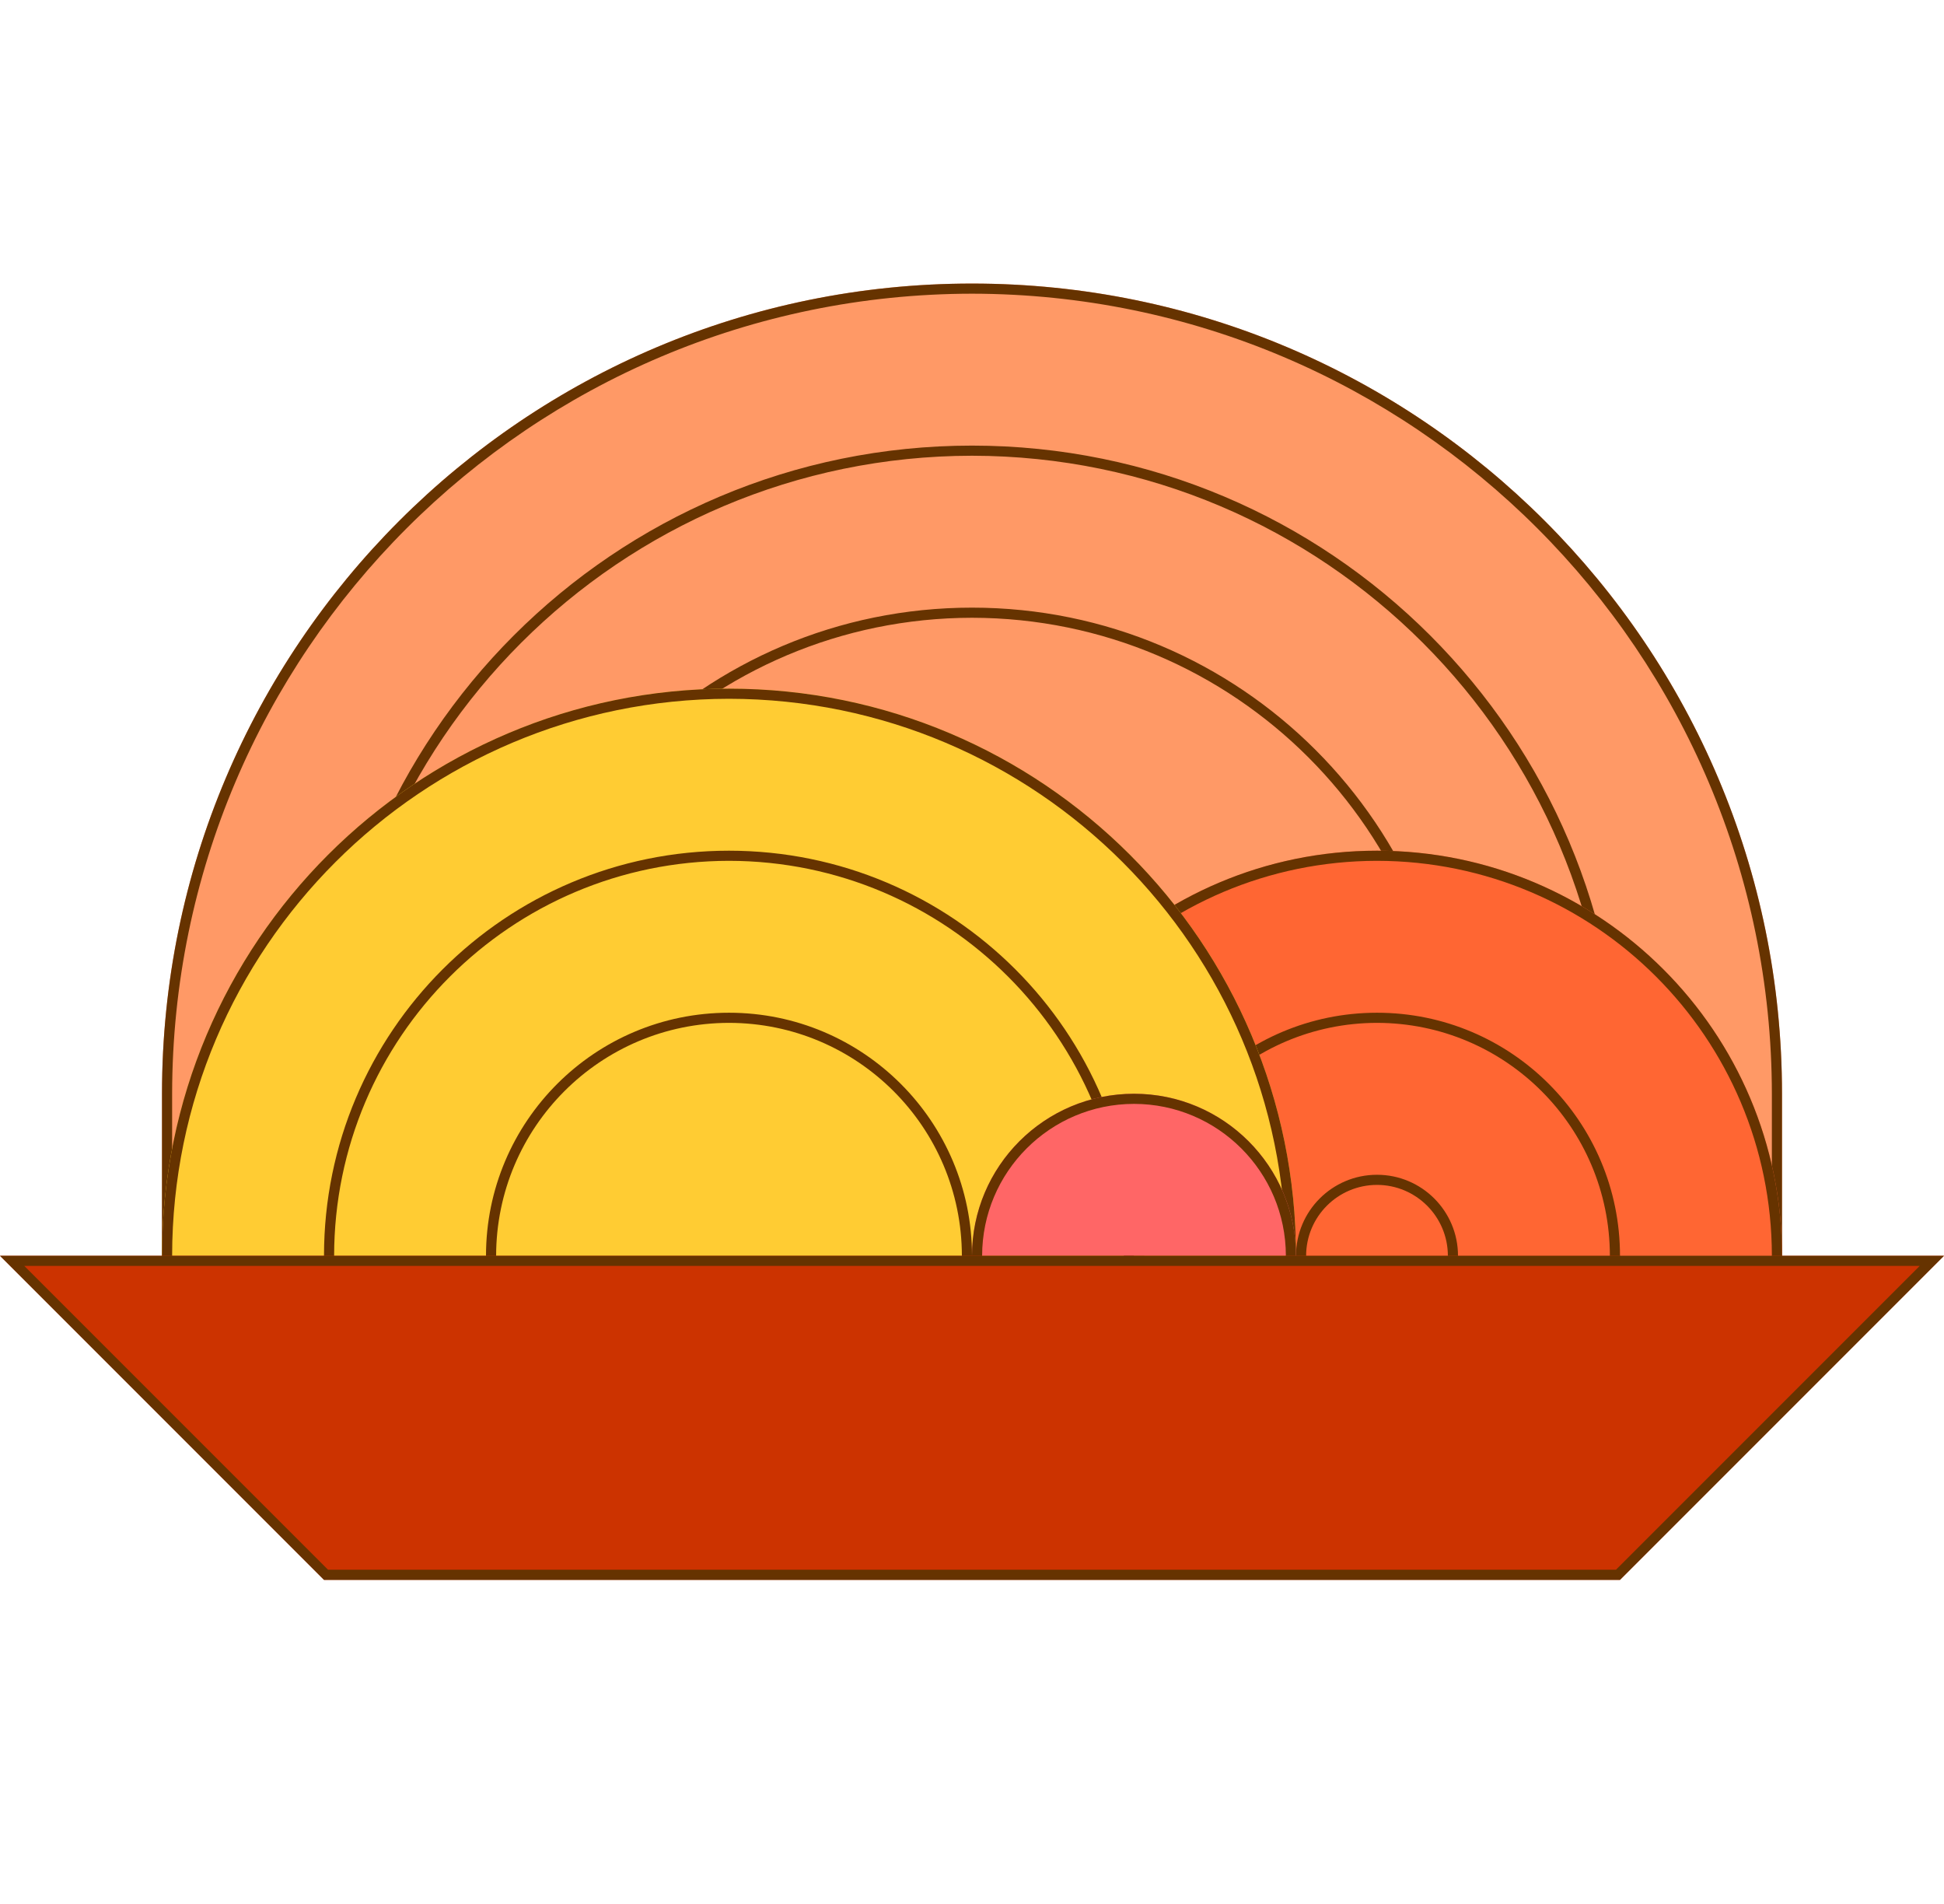
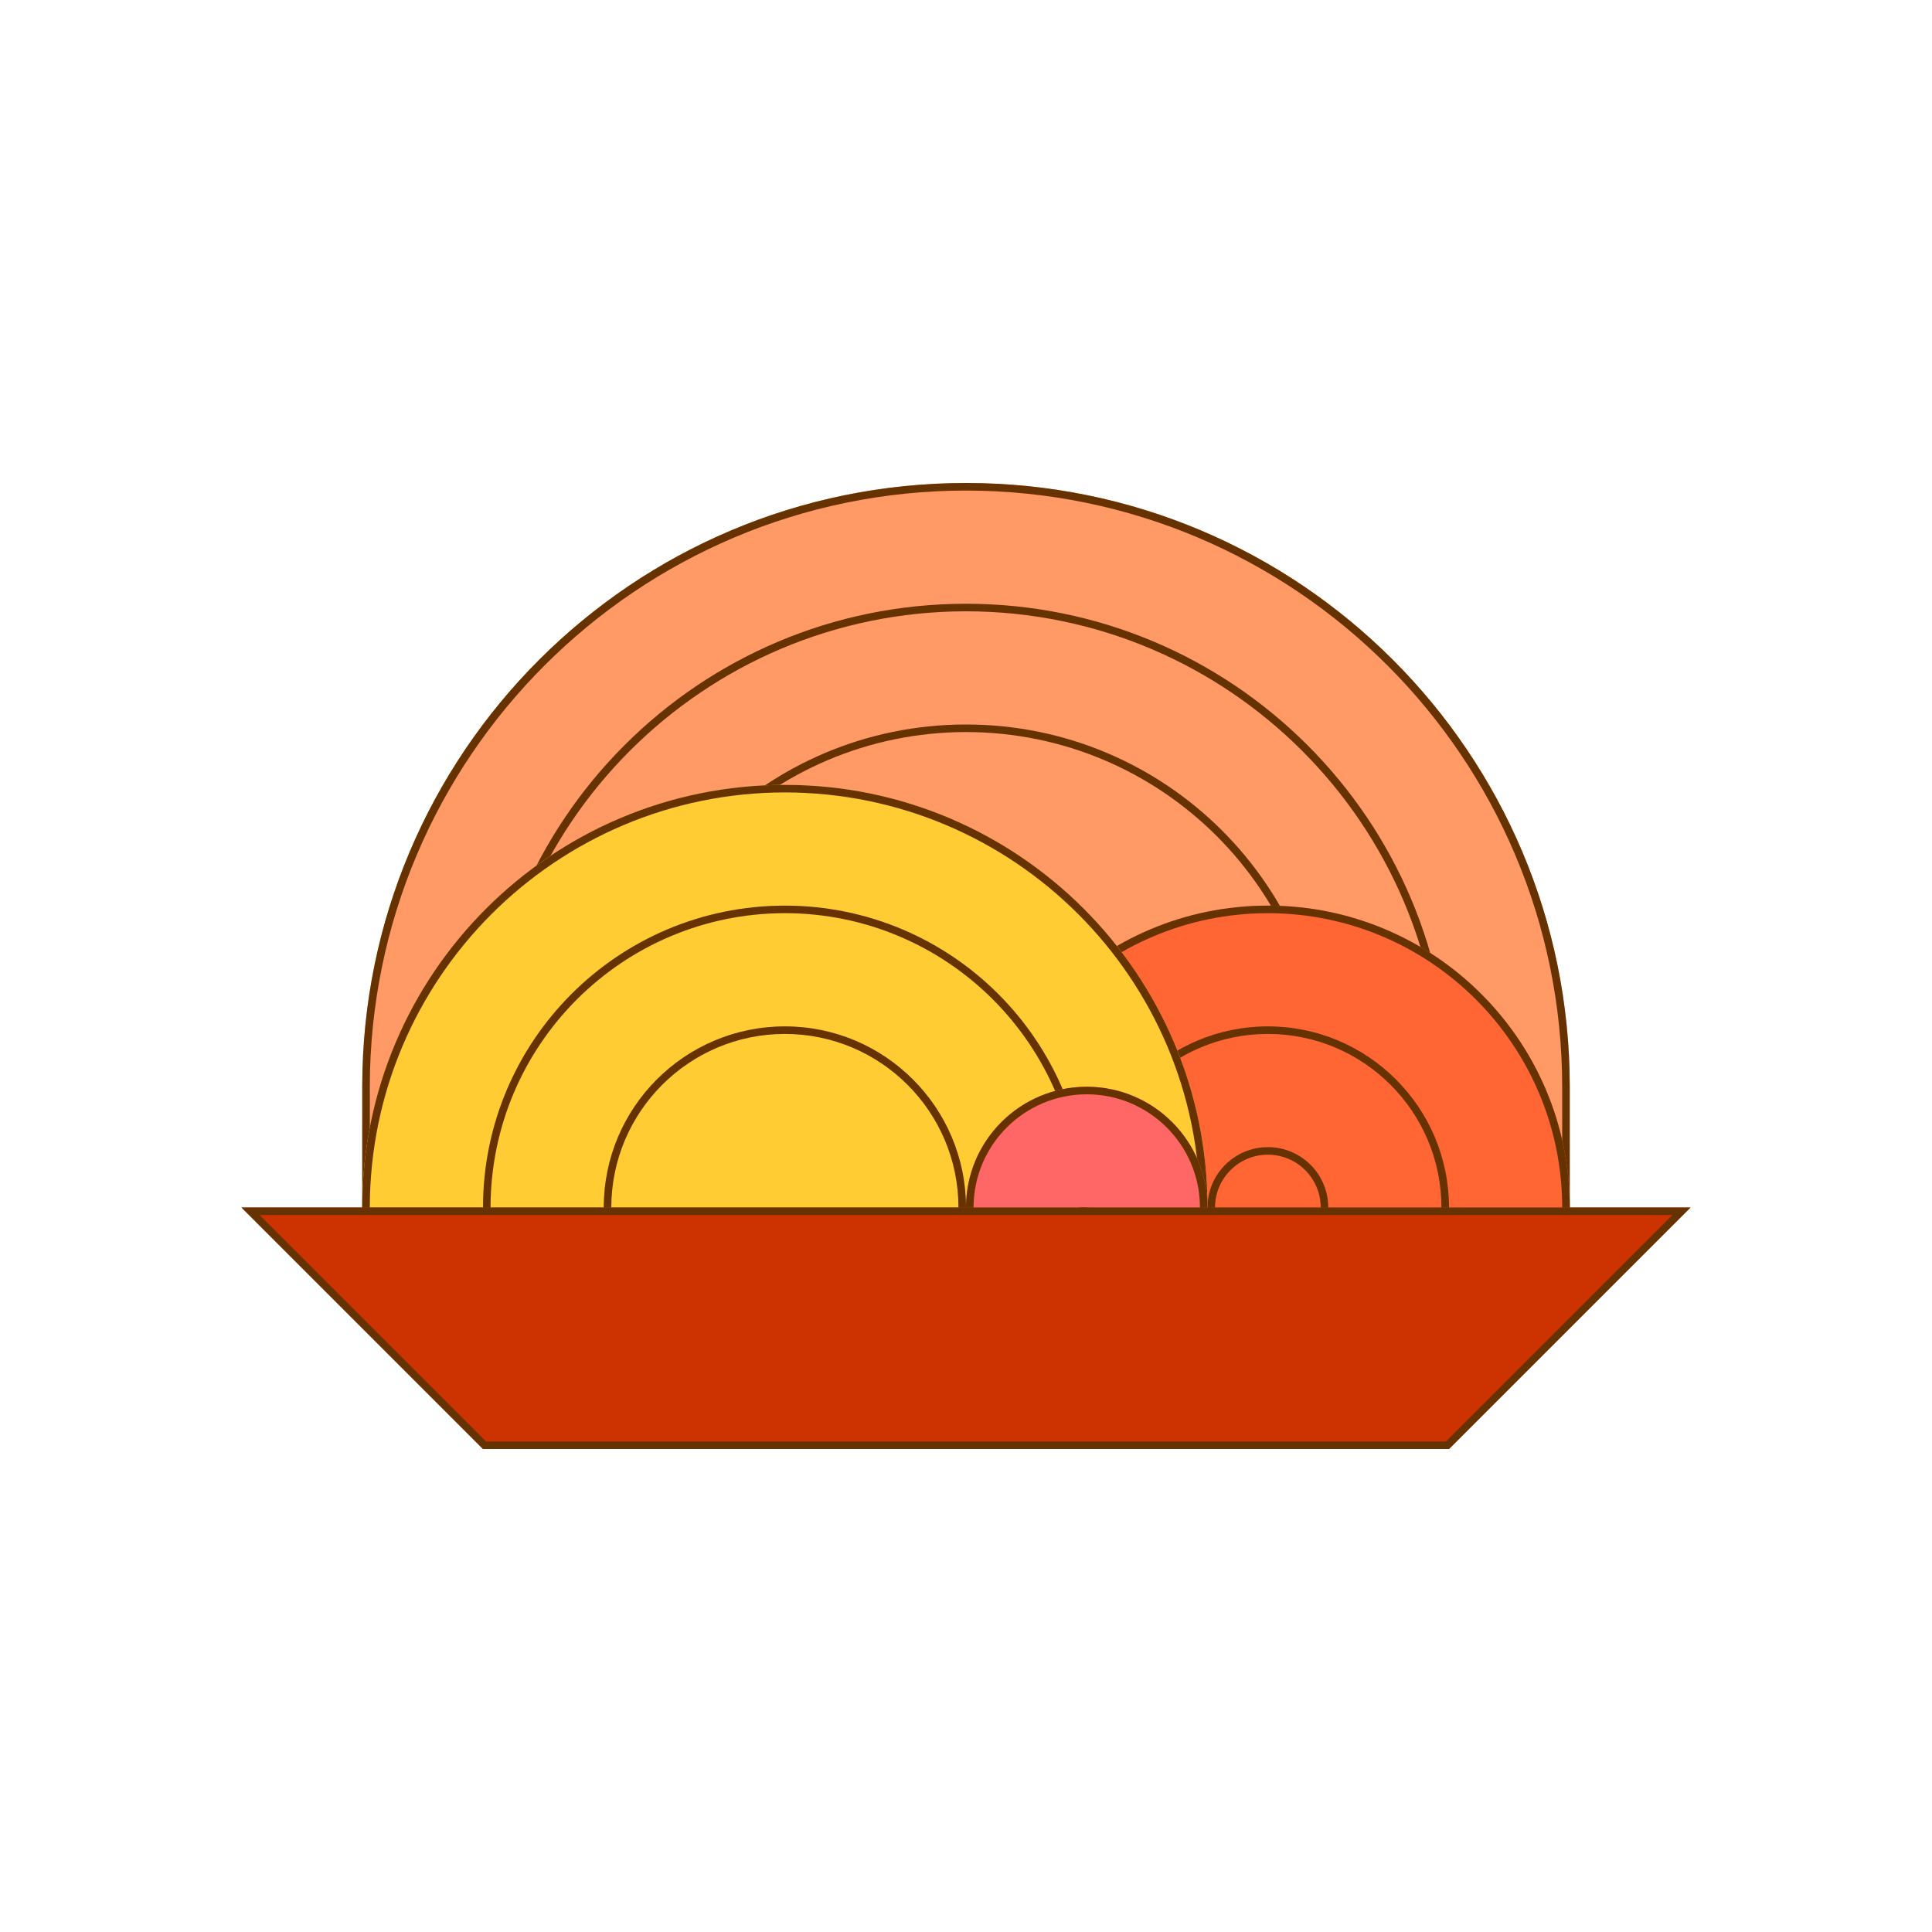
- <svg xmlns="http://www.w3.org/2000/svg" id="napolitann_1x" data-name="napolitann@1x" viewBox="0 0 48 47">
-   <g>
-     <path d="M44,27A20,20,0,0,0,4,27v6H44Z" fill="#f96" />
-     <path d="M8,27a16,16,0,0,1,32,0v6H8Z" fill="#f96" />
-     <path d="M36,27a12,12,0,0,0-24,0v6H36Z" fill="#f96" />
-     <path d="M24,7.25A19.772,19.772,0,0,1,43.75,27v5.75H4.25V27A19.772,19.772,0,0,1,24,7.25M24,7A20,20,0,0,0,4,27v6H44V27A20,20,0,0,0,24,7Z" fill="#630" />
-     <path d="M24,11.25A15.768,15.768,0,0,1,39.75,27v5.75H8.25V27A15.768,15.768,0,0,1,24,11.25M24,11A16,16,0,0,0,8,27v6H40V27A16,16,0,0,0,24,11Z" fill="#630" />
-     <path d="M24,15.25A11.763,11.763,0,0,1,35.75,27v5.75H12.25V27A11.763,11.763,0,0,1,24,15.25M24,15A12,12,0,0,0,12,27v6H36V27A12,12,0,0,0,24,15Z" fill="#630" />
+ <svg xmlns="http://www.w3.org/2000/svg" id="napolitann_1x" data-name="napolitann@1x" viewBox="0 0 64 64">
+   <g id="_레이어_2" data-name="&lt;레이어&gt;">
+     <path d="M52,36a20,20,0,0,0-40,0v6H52Z" fill="#f96" />
+     <path d="M16,36a16,16,0,0,1,32,0v6H16Z" fill="#f96" />
+     <path d="M44,36a12,12,0,0,0-24,0v6H44Z" fill="#f96" />
+     <path d="M32,16.25A19.772,19.772,0,0,1,51.75,36v5.75H12.25V36A19.772,19.772,0,0,1,32,16.25M32,16A20,20,0,0,0,12,36v6H52V36A20,20,0,0,0,32,16Z" fill="#630" />
+     <path d="M32,20.25A15.768,15.768,0,0,1,47.75,36v5.75H16.25V36A15.768,15.768,0,0,1,32,20.25M32,20A16,16,0,0,0,16,36v6H48V36A16,16,0,0,0,32,20Z" fill="#630" />
+     <path d="M32,24.25A11.763,11.763,0,0,1,43.75,36v5.75H20.25V36A11.763,11.763,0,0,1,32,24.25M32,24A12,12,0,0,0,20,36v6H44V36A12,12,0,0,0,32,24Z" fill="#630" />
  </g>
-   <g>
-     <path d="M44,31a10,10,0,0,0-20,0" fill="#f63" />
-     <path d="M28,31a6,6,0,0,1,12,0" fill="#f63" />
-     <path d="M36,31a2,2,0,0,0-4,0" fill="#f63" />
-     <path d="M34,21.25A9.761,9.761,0,0,1,43.75,31v1.75H24.25V31A9.761,9.761,0,0,1,34,21.25M34,21A10,10,0,0,0,24,31v2H44V31A10,10,0,0,0,34,21Z" fill="#630" />
-     <path d="M34,25.25A5.757,5.757,0,0,1,39.75,31v1.75H28.25V31A5.757,5.757,0,0,1,34,25.25M34,25a6,6,0,0,0-6,6v2H40V31a6,6,0,0,0-6-6Z" fill="#630" />
-     <path d="M34,29.25A1.752,1.752,0,0,1,35.75,31v1.75h-3.5V31A1.752,1.752,0,0,1,34,29.25M34,29a2,2,0,0,0-2,2v2h4V31a2,2,0,0,0-2-2Z" fill="#630" />
+   <g id="_레이어_3" data-name="&lt;레이어&gt;">
+     <path d="M52,40a10,10,0,0,0-20,0" fill="#f63" />
+     <path d="M36,40a6,6,0,0,1,12,0" fill="#f63" />
+     <path d="M44,40a2,2,0,0,0-4,0" fill="#f63" />
+     <path d="M42,30.25A9.761,9.761,0,0,1,51.75,40v1.75H32.25V40A9.761,9.761,0,0,1,42,30.25M42,30A10,10,0,0,0,32,40v2H52V40A10,10,0,0,0,42,30Z" fill="#630" />
+     <path d="M42,34.25A5.757,5.757,0,0,1,47.75,40v1.75H36.25V40A5.757,5.757,0,0,1,42,34.25M42,34a6,6,0,0,0-6,6v2H48V40a6,6,0,0,0-6-6Z" fill="#630" />
+     <path d="M42,38.25A1.752,1.752,0,0,1,43.75,40v1.75h-3.5V40A1.752,1.752,0,0,1,42,38.25M42,38a2,2,0,0,0-2,2v2h4V40a2,2,0,0,0-2-2Z" fill="#630" />
  </g>
-   <g>
-     <path d="M4,31a14,14,0,0,1,28,0" fill="#fc3" />
-     <path d="M8,31a10,10,0,0,1,20,0" fill="#fc3" />
-     <path d="M12,31a6,6,0,0,1,12,0" fill="#fc3" />
-     <path d="M18,17.25A13.766,13.766,0,0,1,31.75,31v1.75H4.25V31A13.766,13.766,0,0,1,18,17.25M18,17A14,14,0,0,0,4,31v2H32V31A14,14,0,0,0,18,17Z" fill="#630" />
-     <path d="M18,21.25A9.761,9.761,0,0,1,27.75,31v1.75H8.25V31A9.761,9.761,0,0,1,18,21.25M18,21A10,10,0,0,0,8,31v2H28V31A10,10,0,0,0,18,21Z" fill="#630" />
-     <path d="M18,25.25A5.757,5.757,0,0,1,23.75,31v1.75H12.25V31A5.757,5.757,0,0,1,18,25.25M18,25a6,6,0,0,0-6,6v2H24V31a6,6,0,0,0-6-6Z" fill="#630" />
+   <g id="_레이어_4" data-name="&lt;레이어&gt;">
+     <path d="M12,40a14,14,0,0,1,28,0" fill="#fc3" />
+     <path d="M16,40a10,10,0,0,1,20,0" fill="#fc3" />
+     <path d="M20,40a6,6,0,0,1,12,0" fill="#fc3" />
+     <path d="M26,26.25A13.766,13.766,0,0,1,39.75,40v1.75H12.25V40A13.766,13.766,0,0,1,26,26.25M26,26A14,14,0,0,0,12,40v2H40V40A14,14,0,0,0,26,26Z" fill="#630" />
+     <path d="M26,30.25A9.761,9.761,0,0,1,35.75,40v1.75H16.25V40A9.761,9.761,0,0,1,26,30.25M26,30A10,10,0,0,0,16,40v2H36V40A10,10,0,0,0,26,30Z" fill="#630" />
+     <path d="M26,34.25A5.757,5.757,0,0,1,31.75,40v1.75H20.25V40A5.757,5.757,0,0,1,26,34.25M26,34a6,6,0,0,0-6,6v2H32V40a6,6,0,0,0-6-6Z" fill="#630" />
  </g>
-   <g>
-     <path d="M24,31a4,4,0,0,1,8,0" fill="#f66" />
-     <path d="M28,27.25A3.754,3.754,0,0,1,31.75,31v1.75h-7.5V31A3.754,3.754,0,0,1,28,27.25M28,27a4,4,0,0,0-4,4v2h8V31a4,4,0,0,0-4-4Z" fill="#630" />
+   <g id="_레이어_5" data-name="&lt;레이어&gt;">
+     <path d="M32,40a4,4,0,0,1,8,0" fill="#f66" />
+     <path d="M36,36.25A3.754,3.754,0,0,1,39.75,40v1.75h-7.5V40A3.754,3.754,0,0,1,36,36.25M36,36a4,4,0,0,0-4,4v2h8V40a4,4,0,0,0-4-4Z" fill="#630" />
  </g>
-   <g>
-     <polygon points="8 39 0 31 48 31 40 39 8 39" fill="#c30" />
-     <path d="M47.4,31.25l-7.5,7.5H8.1L.6,31.25H47.4M48,31H0l8,8H40l8-8Z" fill="#630" />
+   <g id="_레이어_6" data-name="&lt;레이어&gt;">
+     <polygon points="16 48 8 40 56 40 48 48 16 48" fill="#c30" />
+     <path d="M55.4,40.25l-7.5,7.5H16.1l-7.5-7.5H55.4M56,40H8l8,8H48l8-8Z" fill="#630" />
  </g>
</svg>
